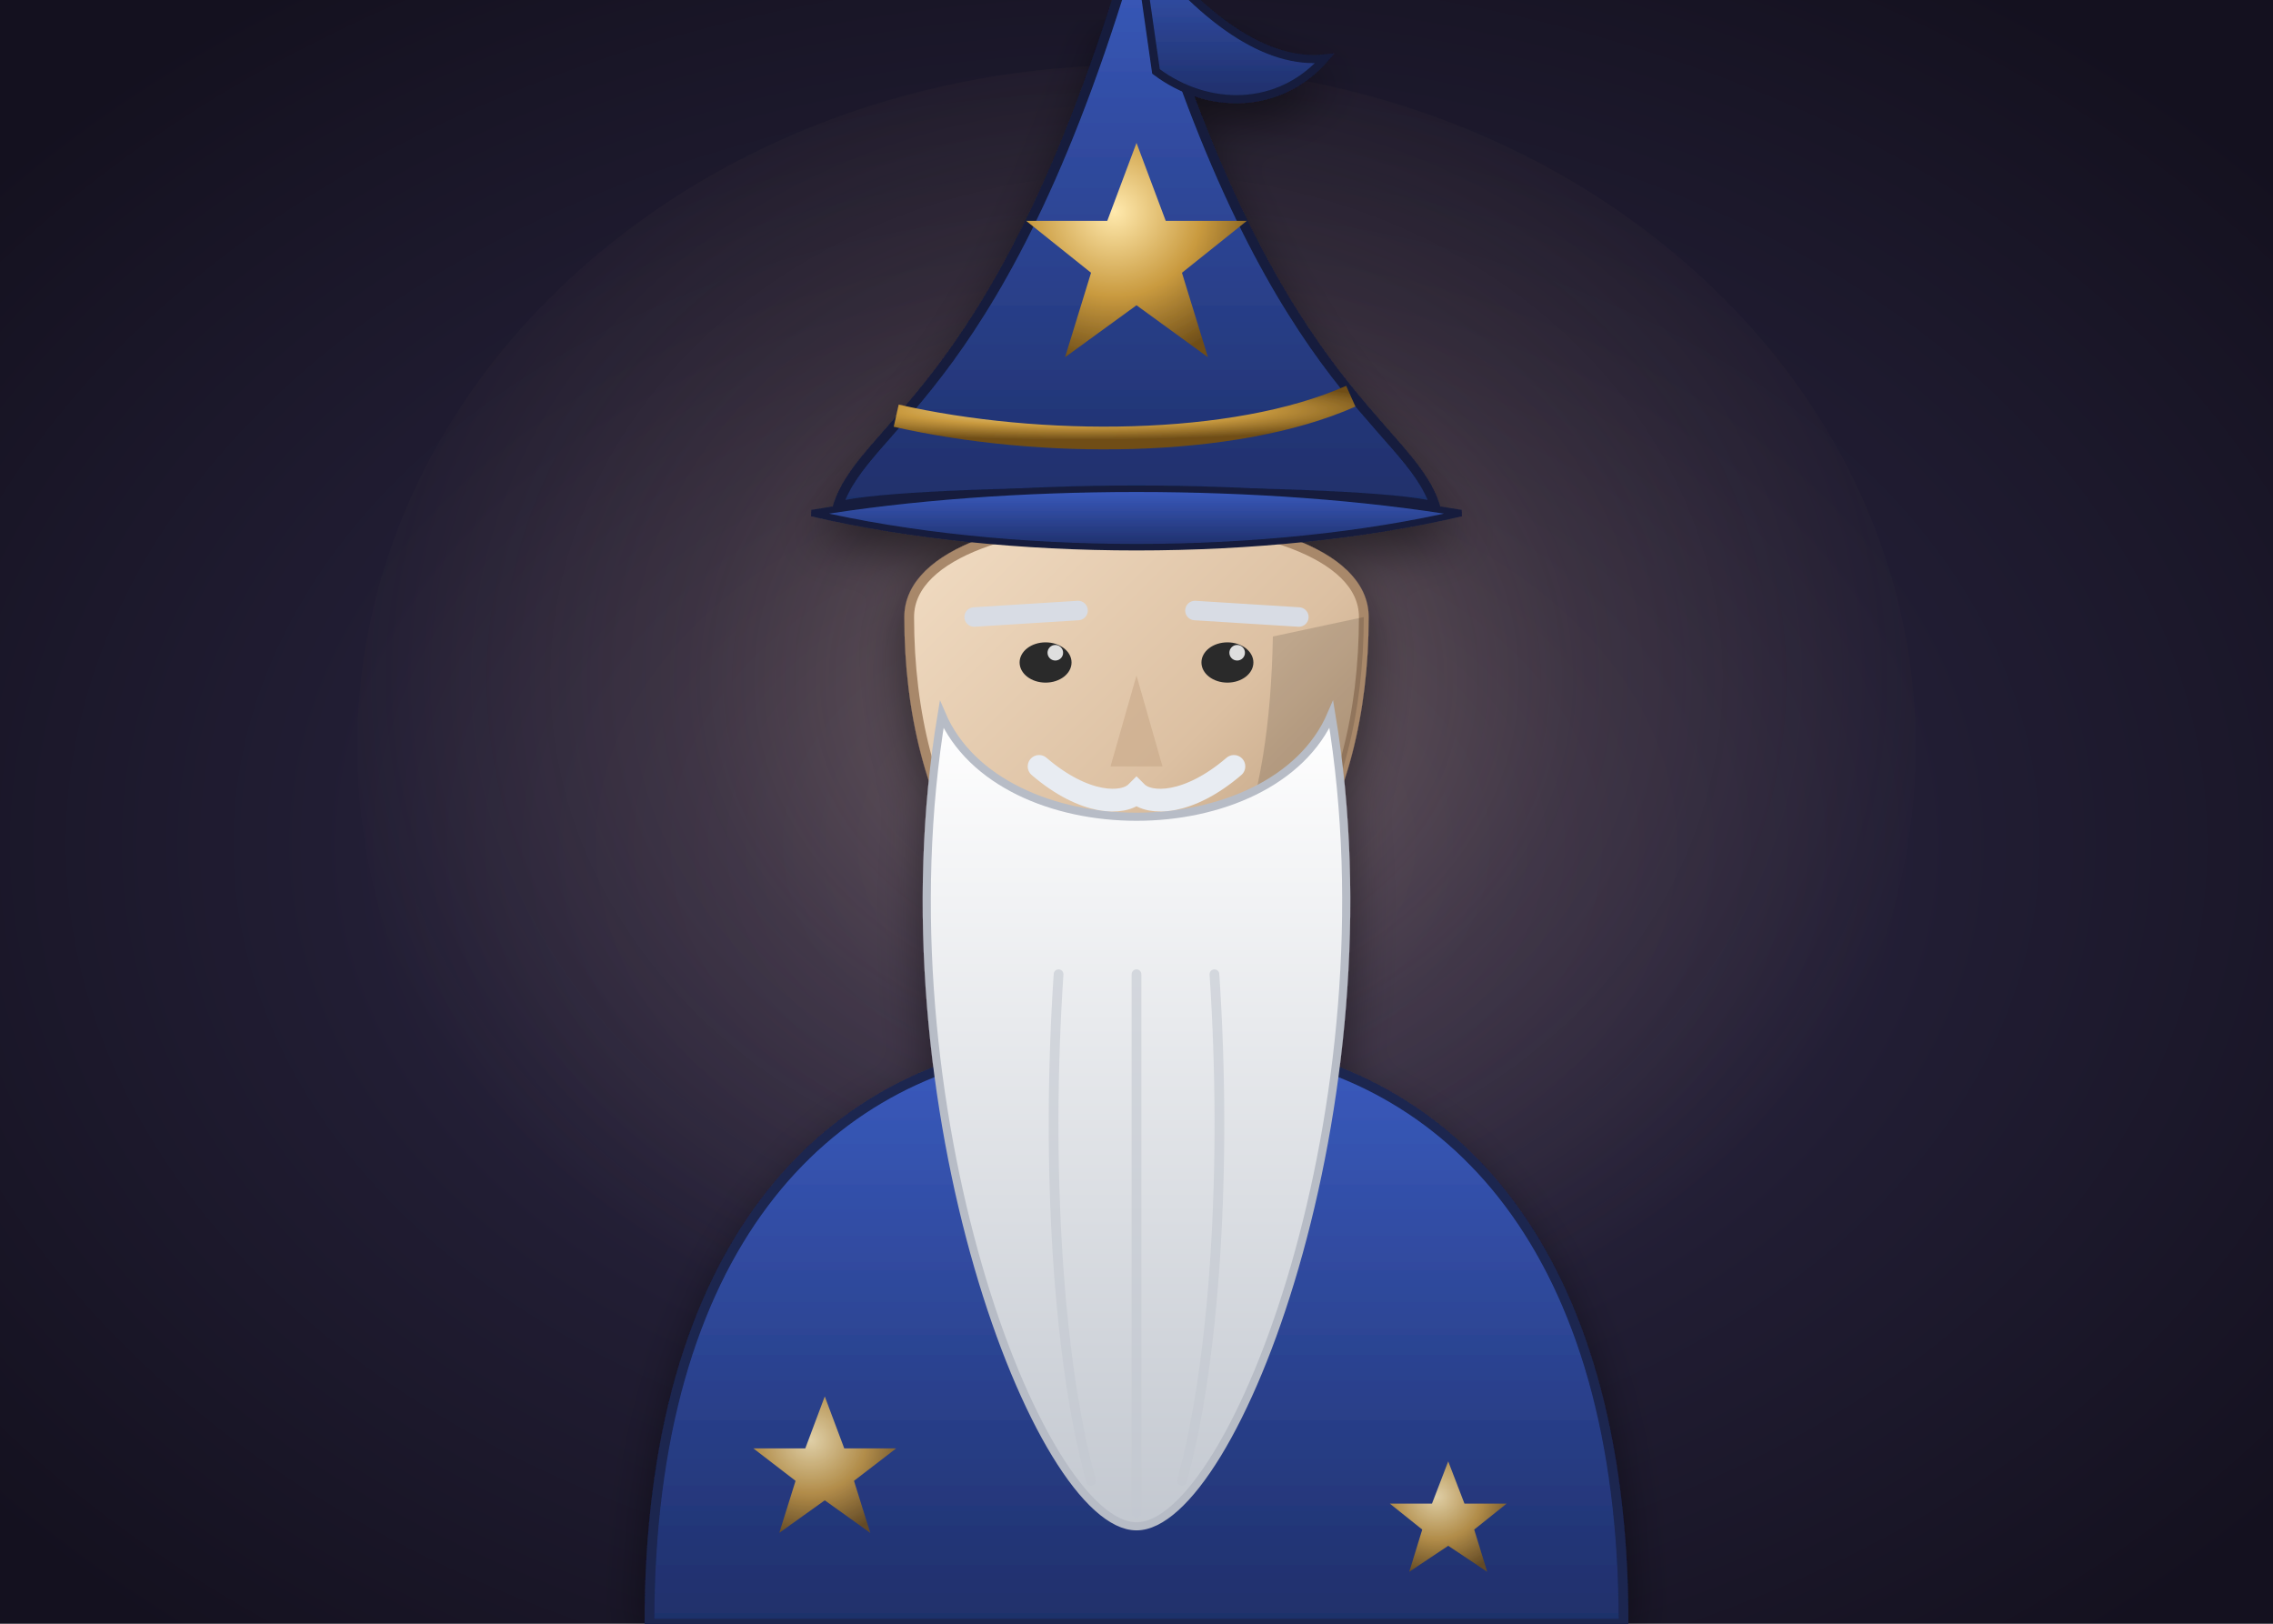
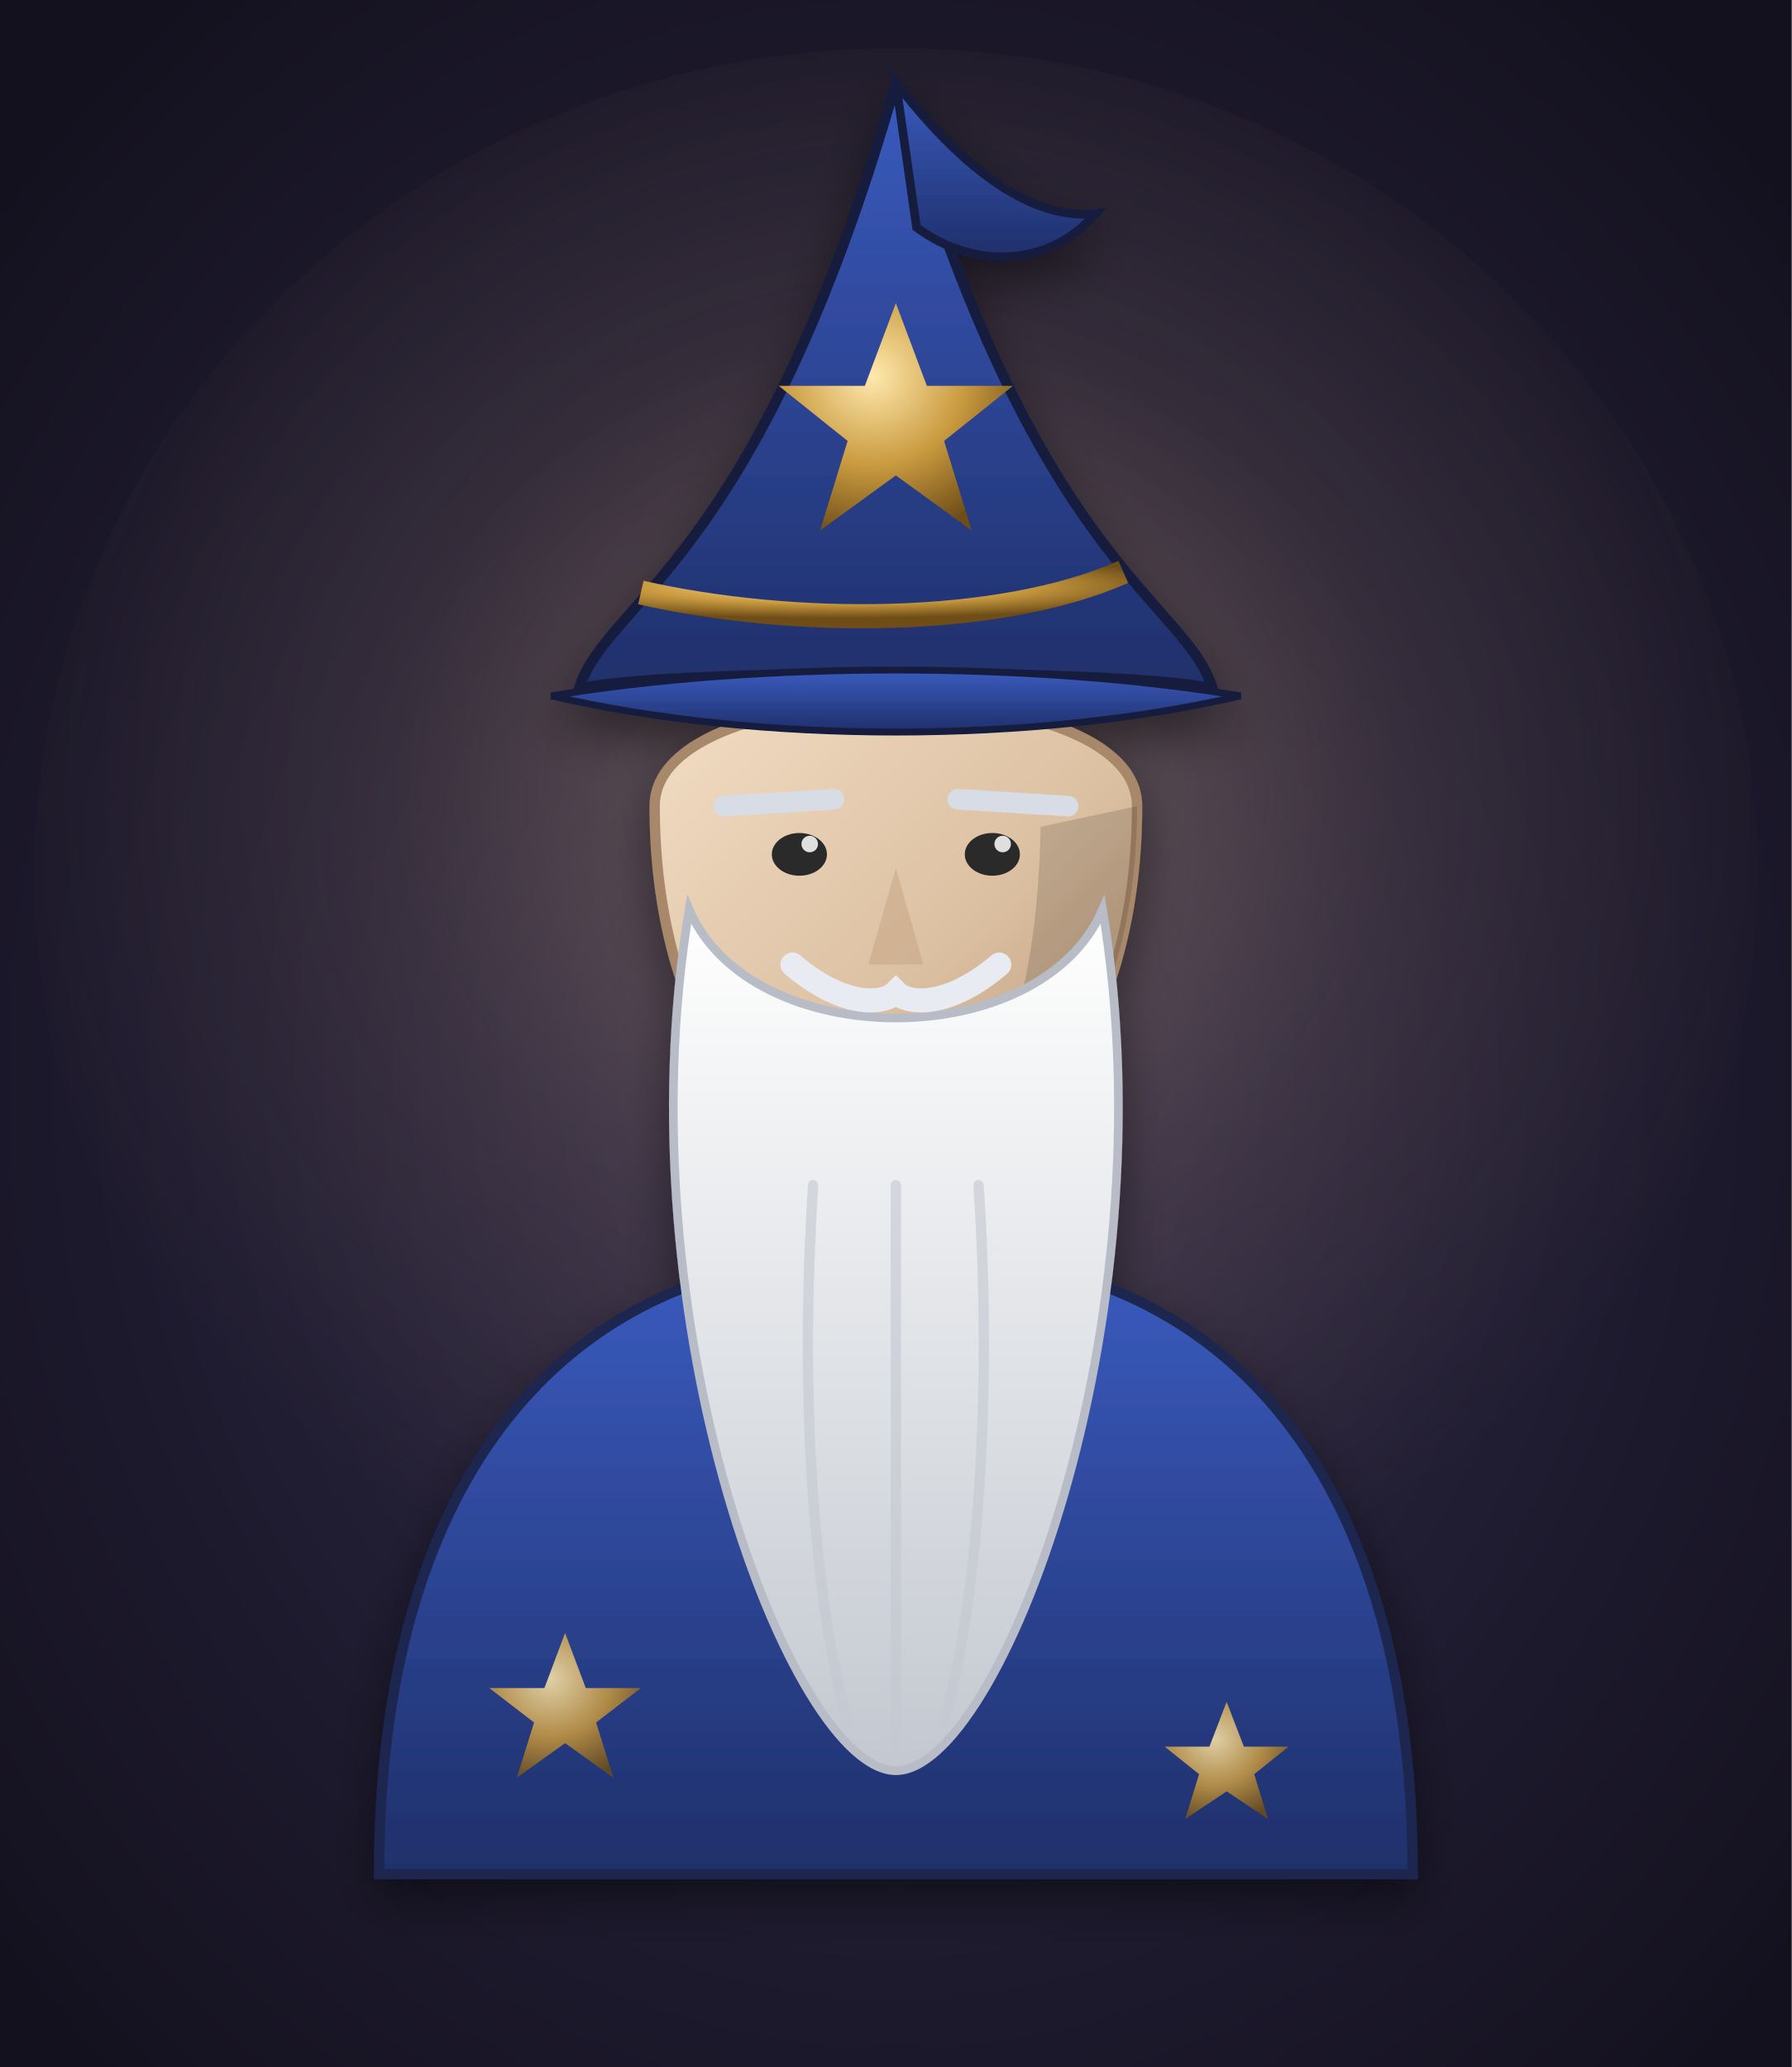
- <svg xmlns="http://www.w3.org/2000/svg" width="700" height="500" viewBox="0 0 700 500">
+ <svg xmlns="http://www.w3.org/2000/svg" width="520" height="600" viewBox="0 0 520 600">
  <defs>
    <radialGradient id="fondo" cx="50%" cy="52%" r="65%">
      <stop offset="0%" stop-color="#3a3350" />
      <stop offset="55%" stop-color="#211d33" />
      <stop offset="100%" stop-color="#14111f" />
    </radialGradient>
    <radialGradient id="halo" cx="50%" cy="45%" r="52%">
      <stop offset="0%" stop-color="#ffdca8" stop-opacity="0.30" />
      <stop offset="55%" stop-color="#e8b878" stop-opacity="0.10" />
      <stop offset="100%" stop-color="#e8b878" stop-opacity="0" />
    </radialGradient>
    <linearGradient id="piel" x1="0" y1="0" x2="1" y2="1">
      <stop offset="0%" stop-color="#e8b083" />
      <stop offset="55%" stop-color="#c88a5c" />
      <stop offset="100%" stop-color="#8f5c38" />
    </linearGradient>
    <linearGradient id="piel-palida" x1="0" y1="0" x2="1" y2="1">
      <stop offset="0%" stop-color="#f2ddc4" />
      <stop offset="55%" stop-color="#dcc0a2" />
      <stop offset="100%" stop-color="#b0906e" />
    </linearGradient>
    <linearGradient id="piel-verde" x1="0" y1="0" x2="1" y2="1">
      <stop offset="0%" stop-color="#9cc16a" />
      <stop offset="55%" stop-color="#6f9a41" />
      <stop offset="100%" stop-color="#3f6122" />
    </linearGradient>
    <linearGradient id="piel-verde-osc" x1="0" y1="0" x2="1" y2="1">
      <stop offset="0%" stop-color="#6f8f4a" />
      <stop offset="55%" stop-color="#4a6b2c" />
      <stop offset="100%" stop-color="#293f18" />
    </linearGradient>
    <linearGradient id="piedra" x1="0" y1="0" x2="1" y2="1">
      <stop offset="0%" stop-color="#9aa2ac" />
      <stop offset="55%" stop-color="#6d757f" />
      <stop offset="100%" stop-color="#42484f" />
    </linearGradient>
    <linearGradient id="pelo" x1="0" y1="0" x2="0" y2="1">
      <stop offset="0%" stop-color="#7a4a1e" />
      <stop offset="100%" stop-color="#3f2610" />
    </linearGradient>
    <linearGradient id="pelo-blanco" x1="0" y1="0" x2="0" y2="1">
      <stop offset="0%" stop-color="#ffffff" />
      <stop offset="100%" stop-color="#c3c8d0" />
    </linearGradient>
    <linearGradient id="pelo-rojo" x1="0" y1="0" x2="0" y2="1">
      <stop offset="0%" stop-color="#c9642a" />
      <stop offset="100%" stop-color="#7a3312" />
    </linearGradient>
    <linearGradient id="cuero" x1="0" y1="0" x2="0" y2="1">
      <stop offset="0%" stop-color="#7a4f28" />
      <stop offset="100%" stop-color="#3a2410" />
    </linearGradient>
    <linearGradient id="acero" x1="0" y1="0" x2="1" y2="0">
      <stop offset="0%" stop-color="#7f889b" />
      <stop offset="50%" stop-color="#eef2f7" />
      <stop offset="100%" stop-color="#646c7d" />
    </linearGradient>
    <linearGradient id="acero-osc" x1="0" y1="0" x2="1" y2="0">
      <stop offset="0%" stop-color="#2a2e36" />
      <stop offset="50%" stop-color="#565d68" />
      <stop offset="100%" stop-color="#1c2026" />
    </linearGradient>
    <linearGradient id="tela-azul" x1="0" y1="0" x2="0" y2="1">
      <stop offset="0%" stop-color="#3a5bbf" />
      <stop offset="100%" stop-color="#1f2f6a" />
    </linearGradient>
    <linearGradient id="tela-verde" x1="0" y1="0" x2="0" y2="1">
      <stop offset="0%" stop-color="#3f7a4a" />
      <stop offset="100%" stop-color="#204028" />
    </linearGradient>
    <linearGradient id="tela-roja" x1="0" y1="0" x2="0" y2="1">
      <stop offset="0%" stop-color="#a5342f" />
      <stop offset="100%" stop-color="#5c1613" />
    </linearGradient>
    <radialGradient id="oro" cx="40%" cy="32%" r="72%">
      <stop offset="0%" stop-color="#ffe9ad" />
      <stop offset="55%" stop-color="#c99a3f" />
      <stop offset="100%" stop-color="#6f4e18" />
    </radialGradient>
    <radialGradient id="gema-azul" cx="40%" cy="30%" r="75%">
      <stop offset="0%" stop-color="#d8ecff" />
      <stop offset="45%" stop-color="#5b8be0" />
      <stop offset="100%" stop-color="#1f3f8a" />
    </radialGradient>
    <filter id="sombra" x="-60%" y="-60%" width="220%" height="220%">
      <feDropShadow dx="0" dy="6" stdDeviation="7" flood-color="#000000" flood-opacity="0.45" />
    </filter>
  </defs>
-   <rect width="700" height="500" fill="url(#fondo)" />
-   <ellipse cx="350" cy="230" rx="240" ry="210" fill="url(#halo)" />
-   <g filter="url(#sombra)" transform="translate(350 0)">
+   <rect width="520" height="600" fill="url(#fondo)" />
+   <ellipse cx="260.0" cy="254" rx="250" ry="240" fill="url(#halo)" />
+   <g filter="url(#sombra)" transform="translate(260.0 44)">
    <path d="M -150 500 C -150 384 -96 330 -30 322 L 30 322 C 96 330 150 384 150 500 Z" fill="url(#tela-azul)" stroke="#1a2550" stroke-width="3" />
    <g fill="url(#oro)" opacity="0.85">
      <polygon points="-96,430 -90,446 -74,446 -87,456 -82,472 -96,462 -110,472 -105,456 -118,446 -102,446" />
      <polygon points="96,450 101,463 114,463 104,471 108,484 96,476 84,484 88,471 78,463 91,463" />
    </g>
    <rect x="-30" y="292" width="60" height="60" rx="14" fill="url(#piel-palida)" stroke="#a8886a" stroke-width="2" />
    <path d="M -70 190 C -70 150 70 150 70 190 C 70 250 42 294 0 300 C -42 294 -70 250 -70 190 Z" fill="url(#piel-palida)" stroke="#a8886a" stroke-width="3" />
    <path d="M 70 190 C 70 250 42 294 0 300 C 28 284 41 250 42 196 Z" fill="#000000" opacity="0.14" />
    <path d="M -60 220 C -80 340 -30 470 0 470 C 30 470 80 340 60 220 C 42 262 -42 262 -60 220 Z" fill="url(#pelo-blanco)" stroke="#b7bcc6" stroke-width="2.5" />
    <g stroke="#c3c8d0" stroke-width="3" opacity="0.6" fill="none" stroke-linecap="round">
      <path d="M -24 300 C -28 360 -24 420 -14 456" />
      <path d="M 24 300 C 28 360 24 420 14 456" />
      <path d="M 0 300 L 0 466" />
    </g>
    <path d="M -30 236 C -16 248 -4 248 0 244 C 4 248 16 248 30 236" fill="none" stroke="#e8ecf2" stroke-width="7" stroke-linecap="round" />
    <path d="M -50 190 L -18 188" stroke="#d8dce4" stroke-width="6" stroke-linecap="round" />
    <path d="M 18 188 L 50 190" stroke="#d8dce4" stroke-width="6" stroke-linecap="round" />
    <ellipse cx="-28" cy="204" rx="8" ry="6.2" fill="#2a2a2a" />
    <ellipse cx="28" cy="204" rx="8" ry="6.2" fill="#2a2a2a" />
    <circle cx="-25" cy="201" r="2.4" fill="#ffffff" opacity="0.85" />
    <circle cx="31" cy="201" r="2.4" fill="#ffffff" opacity="0.85" />
    <path d="M 0 208 L -8 236 L 8 236 Z" fill="#c8a888" opacity="0.6" />
    <path d="M -92 156 C -70 150 70 150 92 156 C 84 130 40 120 0 -20 C -40 120 -84 130 -92 156 Z" fill="url(#tela-azul)" stroke="#141d3c" stroke-width="3" stroke-linejoin="round" />
    <path d="M -100 158 C -40 172 40 172 100 158 C 40 148 -40 148 -100 158 Z" fill="url(#tela-azul)" stroke="#141d3c" stroke-width="2" />
    <path d="M -74 128 C -30 138 30 138 66 122" fill="none" stroke="url(#oro)" stroke-width="7" />
    <polygon points="0,44 9,68 34,68 14,84 22,110 0,94 -22,110 -14,84 -34,68 -9,68" fill="url(#oro)" />
    <path d="M 0 -20 C 20 6 40 20 58 18 C 44 34 22 34 6 22 Z" fill="url(#tela-azul)" stroke="#141d3c" stroke-width="2.5" />
  </g>
</svg>
